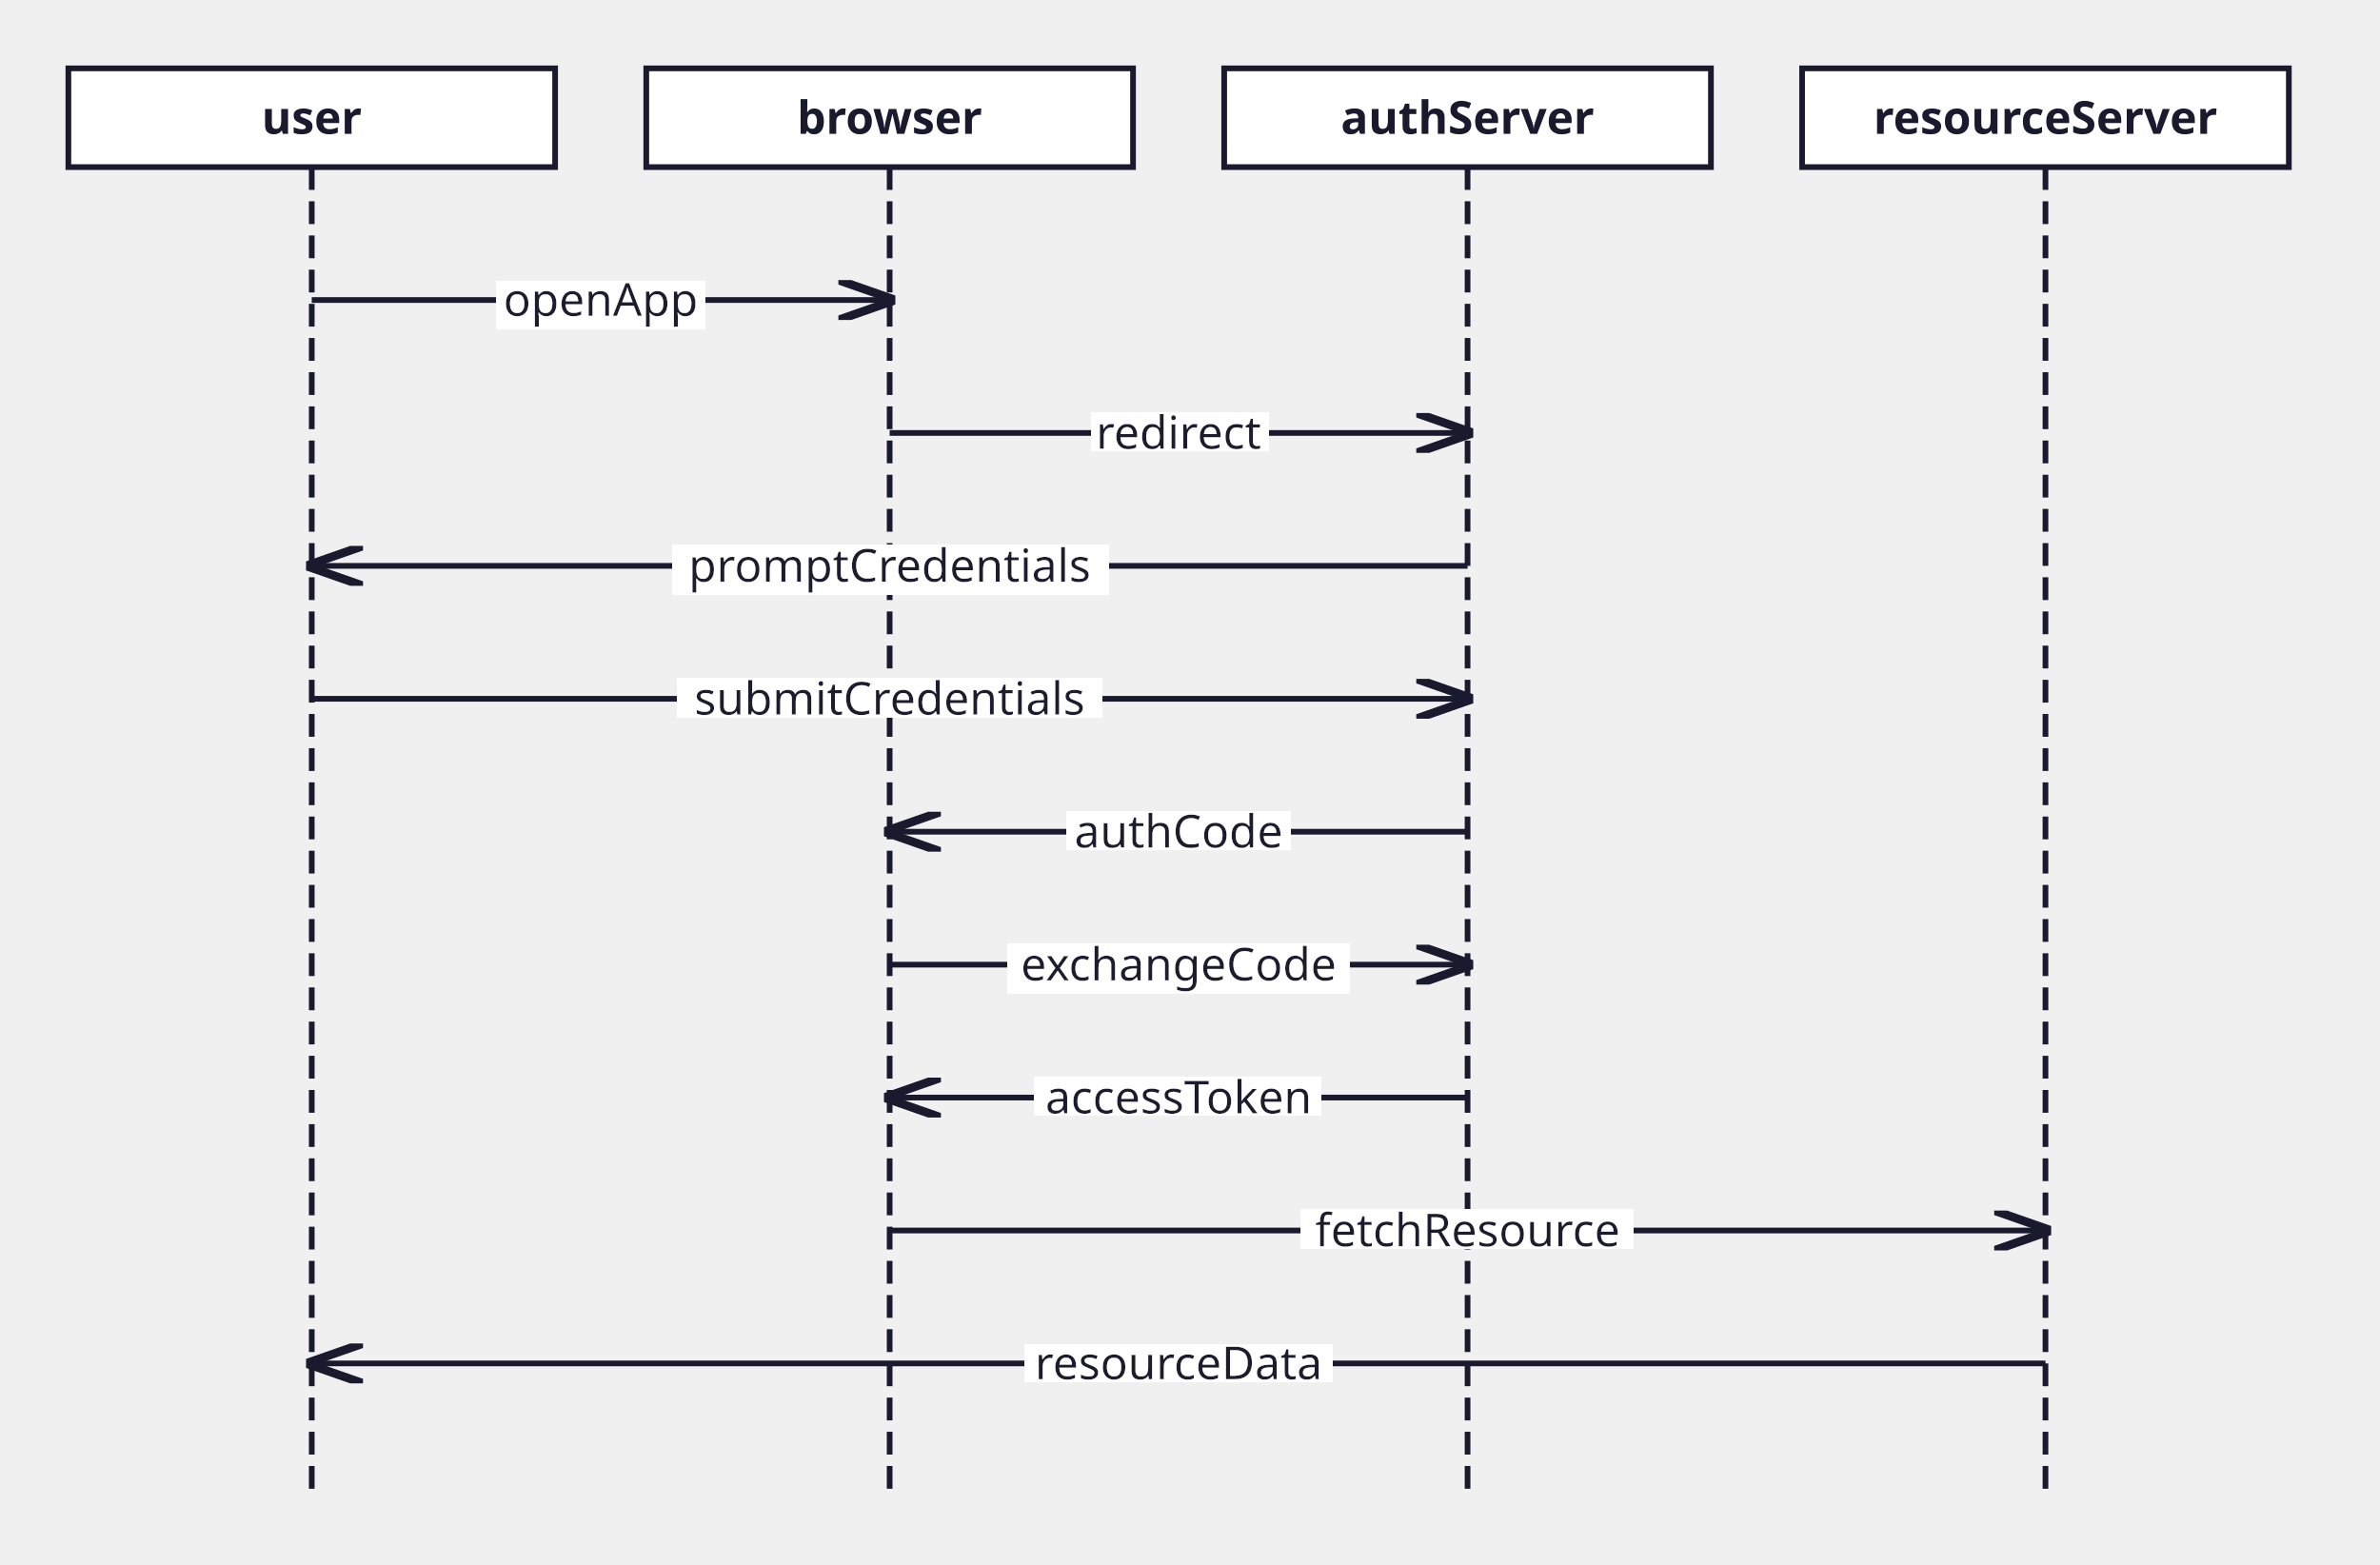
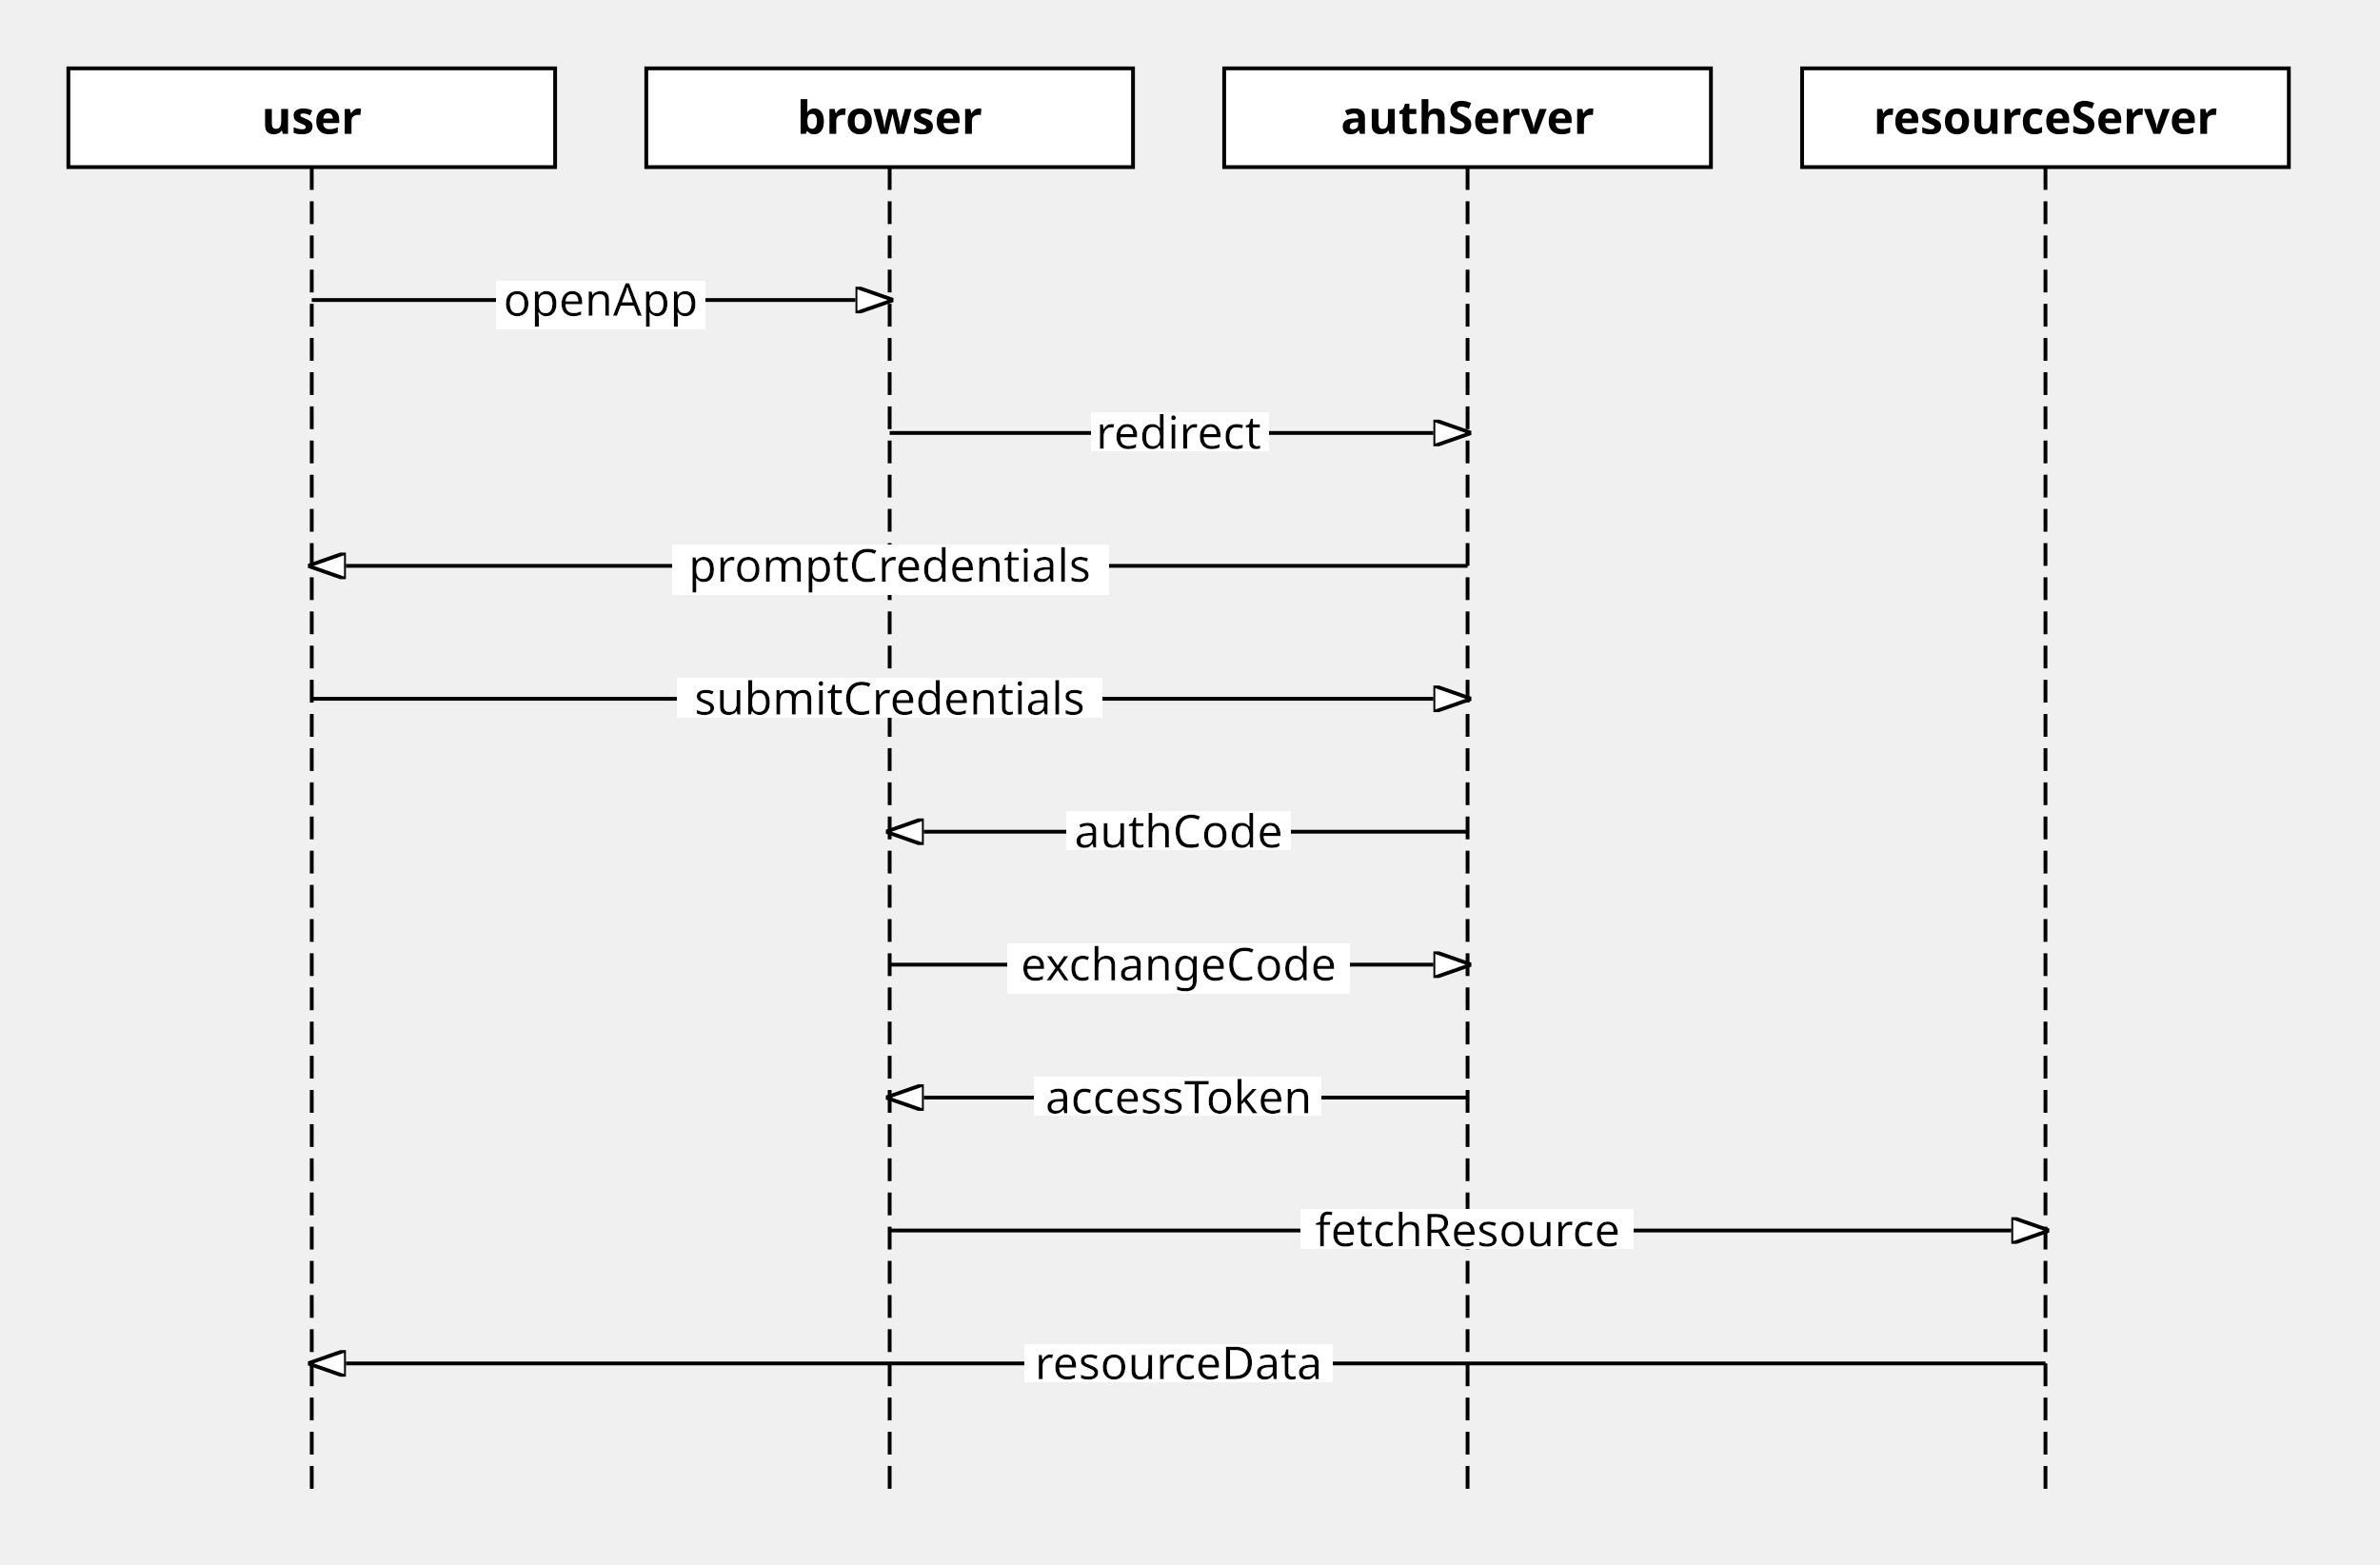
<svg xmlns="http://www.w3.org/2000/svg" width="626.64" height="412.00" viewBox="0 0 626.64 412.00">
  <defs>
    <marker id="line-end-open-chevron" markerWidth="10" markerHeight="7" refX="9" refY="3.5" orient="auto">
-       <polyline points="0 0, 10 3.5, 0 7" fill="none" stroke="#1A1A2E" stroke-width="1.50" />
+       <polyline points="0 0, 10 3.5, 0 7" fill="none" stroke="#000000" stroke-width="1.00" />
    </marker>
    <marker id="line-end-hollow-triangle" markerWidth="10" markerHeight="7" refX="9" refY="3.5" orient="auto">
-       <polygon points="0 0, 10 3.5, 0 7" fill="#FFFFFF" stroke="#1A1A2E" stroke-width="1.50" />
+       <polygon points="0 0, 10 3.5, 0 7" fill="#FFFFFF" stroke="#000000" stroke-width="1.00" />
    </marker>
    <marker id="line-end-filled-arrow" markerWidth="10" markerHeight="7" refX="9" refY="3.5" orient="auto">
-       <polygon points="0 0, 10 3.5, 0 7" fill="#1A1A2E" stroke="#1A1A2E" stroke-width="1.50" />
+       <polygon points="0 0, 10 3.5, 0 7" fill="#000000" stroke="#000000" stroke-width="1.00" />
    </marker>
    <marker id="line-end-hollow-triangle-crossbar" markerWidth="10" markerHeight="7" refX="9" refY="3.5" orient="auto">
-       <polygon points="0 0, 10 3.5, 0 7" fill="#FFFFFF" stroke="#1A1A2E" stroke-width="1.50" />
-       <line x1="7" y1="0" x2="7" y2="7" stroke="#1A1A2E" stroke-width="1.50" />
+       <polygon points="0 0, 10 3.5, 0 7" fill="#FFFFFF" stroke="#000000" stroke-width="1.00" />
+       <line x1="7" y1="0" x2="7" y2="7" stroke="#000000" stroke-width="1.00" />
    </marker>
    <marker id="line-end-hollow-diamond" markerWidth="14" markerHeight="8" refX="13" refY="4" orient="auto">
-       <polygon points="1 4, 7 0, 13 4, 7 8" fill="#FFFFFF" stroke="#1A1A2E" stroke-width="1.50" />
+       <polygon points="1 4, 7 0, 13 4, 7 8" fill="#FFFFFF" stroke="#000000" stroke-width="1.00" />
    </marker>
    <marker id="line-end-filled-diamond" markerWidth="14" markerHeight="8" refX="13" refY="4" orient="auto">
-       <polygon points="1 4, 7 0, 13 4, 7 8" fill="#1A1A2E" stroke="#1A1A2E" stroke-width="1.50" />
+       <polygon points="1 4, 7 0, 13 4, 7 8" fill="#000000" stroke="#000000" stroke-width="1.00" />
    </marker>
    <marker id="line-end-circle" markerWidth="10" markerHeight="10" refX="9" refY="5" orient="auto">
-       <circle cx="5" cy="5" r="4" fill="#FFFFFF" stroke="#1A1A2E" stroke-width="1.50" />
+       <circle cx="5" cy="5" r="4" fill="#FFFFFF" stroke="#000000" stroke-width="1.00" />
    </marker>
    <marker id="line-end-bar" markerWidth="4" markerHeight="12" refX="2" refY="6" orient="auto">
-       <line x1="2" y1="0" x2="2" y2="12" stroke="#1A1A2E" stroke-width="1.50" />
+       <line x1="2" y1="0" x2="2" y2="12" stroke="#000000" stroke-width="1.00" />
    </marker>
    <filter id="label-bg" x="-0.05" y="-0.05" width="1.1" height="1.1">
      <feFlood flood-color="#FFFFFF" />
      <feComposite in="SourceGraphic" operator="over" />
    </filter>
  </defs>
-   <rect x="18.00" y="18.00" width="128.16" height="26.00" fill="#FFFFFF" stroke="#1A1A2E" stroke-width="1.50" />
-   <text x="82.08" y="31.00" font-family="Noto Sans, sans-serif" font-size="12.00" font-weight="bold" fill="#1A1A2E" text-anchor="middle" dominant-baseline="middle">user</text>
-   <line x1="82.08" y1="44.00" x2="82.08" y2="394.00" stroke="#1A1A2E" stroke-width="1.50" stroke-dasharray="6 3" />
-   <rect x="170.16" y="18.00" width="128.16" height="26.00" fill="#FFFFFF" stroke="#1A1A2E" stroke-width="1.50" />
-   <text x="234.24" y="31.00" font-family="Noto Sans, sans-serif" font-size="12.00" font-weight="bold" fill="#1A1A2E" text-anchor="middle" dominant-baseline="middle">browser</text>
-   <line x1="234.24" y1="44.00" x2="234.24" y2="394.00" stroke="#1A1A2E" stroke-width="1.50" stroke-dasharray="6 3" />
-   <rect x="322.32" y="18.00" width="128.16" height="26.00" fill="#FFFFFF" stroke="#1A1A2E" stroke-width="1.50" />
-   <text x="386.40" y="31.00" font-family="Noto Sans, sans-serif" font-size="12.00" font-weight="bold" fill="#1A1A2E" text-anchor="middle" dominant-baseline="middle">authServer</text>
-   <line x1="386.40" y1="44.00" x2="386.40" y2="394.00" stroke="#1A1A2E" stroke-width="1.50" stroke-dasharray="6 3" />
-   <rect x="474.48" y="18.00" width="128.16" height="26.00" fill="#FFFFFF" stroke="#1A1A2E" stroke-width="1.50" />
-   <text x="538.56" y="31.00" font-family="Noto Sans, sans-serif" font-size="12.00" font-weight="bold" fill="#1A1A2E" text-anchor="middle" dominant-baseline="middle">resourceServer</text>
-   <line x1="538.56" y1="44.00" x2="538.56" y2="394.00" stroke="#1A1A2E" stroke-width="1.50" stroke-dasharray="6 3" />
-   <path d="M 82.08 79.00 L 234.24 79.00" fill="none" stroke="#1A1A2E" stroke-width="1.50" marker-end="url(#line-end-open-chevron)" />
-   <path d="M 234.24 114.00 L 386.40 114.00" fill="none" stroke="#1A1A2E" stroke-width="1.50" marker-end="url(#line-end-open-chevron)" />
-   <path d="M 386.40 149.00 L 82.08 149.00" fill="none" stroke="#1A1A2E" stroke-width="1.50" marker-end="url(#line-end-open-chevron)" />
-   <path d="M 82.08 184.00 L 386.40 184.00" fill="none" stroke="#1A1A2E" stroke-width="1.50" marker-end="url(#line-end-open-chevron)" />
-   <path d="M 386.40 219.00 L 234.24 219.00" fill="none" stroke="#1A1A2E" stroke-width="1.50" marker-end="url(#line-end-open-chevron)" />
-   <path d="M 234.24 254.00 L 386.40 254.00" fill="none" stroke="#1A1A2E" stroke-width="1.50" marker-end="url(#line-end-open-chevron)" />
-   <path d="M 386.40 289.00 L 234.24 289.00" fill="none" stroke="#1A1A2E" stroke-width="1.50" marker-end="url(#line-end-open-chevron)" />
-   <path d="M 234.24 324.00 L 538.56 324.00" fill="none" stroke="#1A1A2E" stroke-width="1.50" marker-end="url(#line-end-open-chevron)" />
-   <path d="M 538.56 359.00 L 82.08 359.00" fill="none" stroke="#1A1A2E" stroke-width="1.50" marker-end="url(#line-end-open-chevron)" />
-   <text x="158.16" y="79.00" font-family="Noto Sans, sans-serif" font-size="12.00" fill="#1A1A2E" text-anchor="middle" dominant-baseline="middle" filter="url(#label-bg)">openApp</text>
-   <text x="310.32" y="114.00" font-family="Noto Sans, sans-serif" font-size="12.00" fill="#1A1A2E" text-anchor="middle" dominant-baseline="middle" filter="url(#label-bg)">redirect</text>
-   <text x="234.24" y="149.00" font-family="Noto Sans, sans-serif" font-size="12.00" fill="#1A1A2E" text-anchor="middle" dominant-baseline="middle" filter="url(#label-bg)">promptCredentials</text>
-   <text x="234.24" y="184.00" font-family="Noto Sans, sans-serif" font-size="12.00" fill="#1A1A2E" text-anchor="middle" dominant-baseline="middle" filter="url(#label-bg)">submitCredentials</text>
-   <text x="310.32" y="219.00" font-family="Noto Sans, sans-serif" font-size="12.00" fill="#1A1A2E" text-anchor="middle" dominant-baseline="middle" filter="url(#label-bg)">authCode</text>
-   <text x="310.32" y="254.00" font-family="Noto Sans, sans-serif" font-size="12.00" fill="#1A1A2E" text-anchor="middle" dominant-baseline="middle" filter="url(#label-bg)">exchangeCode</text>
-   <text x="310.32" y="289.00" font-family="Noto Sans, sans-serif" font-size="12.00" fill="#1A1A2E" text-anchor="middle" dominant-baseline="middle" filter="url(#label-bg)">accessToken</text>
-   <text x="386.40" y="324.00" font-family="Noto Sans, sans-serif" font-size="12.00" fill="#1A1A2E" text-anchor="middle" dominant-baseline="middle" filter="url(#label-bg)">fetchResource</text>
-   <text x="310.32" y="359.00" font-family="Noto Sans, sans-serif" font-size="12.00" fill="#1A1A2E" text-anchor="middle" dominant-baseline="middle" filter="url(#label-bg)">resourceData</text>
+   <rect x="18.00" y="18.00" width="128.16" height="26.00" fill="#FFFFFF" stroke="#000000" stroke-width="1.00" />
+   <text x="82.08" y="31.00" font-family="Noto Sans, sans-serif" font-size="12.00" font-weight="bold" fill="#000000" text-anchor="middle" dominant-baseline="middle">user</text>
+   <line x1="82.08" y1="44.00" x2="82.08" y2="394.00" stroke="#000000" stroke-width="1.00" stroke-dasharray="6 3" />
+   <rect x="170.16" y="18.00" width="128.16" height="26.00" fill="#FFFFFF" stroke="#000000" stroke-width="1.00" />
+   <text x="234.24" y="31.00" font-family="Noto Sans, sans-serif" font-size="12.00" font-weight="bold" fill="#000000" text-anchor="middle" dominant-baseline="middle">browser</text>
+   <line x1="234.24" y1="44.00" x2="234.24" y2="394.00" stroke="#000000" stroke-width="1.00" stroke-dasharray="6 3" />
+   <rect x="322.32" y="18.00" width="128.16" height="26.00" fill="#FFFFFF" stroke="#000000" stroke-width="1.00" />
+   <text x="386.40" y="31.00" font-family="Noto Sans, sans-serif" font-size="12.00" font-weight="bold" fill="#000000" text-anchor="middle" dominant-baseline="middle">authServer</text>
+   <line x1="386.40" y1="44.00" x2="386.40" y2="394.00" stroke="#000000" stroke-width="1.00" stroke-dasharray="6 3" />
+   <rect x="474.48" y="18.00" width="128.16" height="26.00" fill="#FFFFFF" stroke="#000000" stroke-width="1.00" />
+   <text x="538.56" y="31.00" font-family="Noto Sans, sans-serif" font-size="12.00" font-weight="bold" fill="#000000" text-anchor="middle" dominant-baseline="middle">resourceServer</text>
+   <line x1="538.56" y1="44.00" x2="538.56" y2="394.00" stroke="#000000" stroke-width="1.00" stroke-dasharray="6 3" />
+   <path d="M 82.08 79.00 L 234.24 79.00" fill="none" stroke="#000000" stroke-width="1.00" marker-end="url(#line-end-hollow-triangle)" />
+   <path d="M 234.24 114.00 L 386.40 114.00" fill="none" stroke="#000000" stroke-width="1.00" marker-end="url(#line-end-hollow-triangle)" />
+   <path d="M 386.40 149.00 L 82.08 149.00" fill="none" stroke="#000000" stroke-width="1.00" marker-end="url(#line-end-hollow-triangle)" />
+   <path d="M 82.08 184.00 L 386.40 184.00" fill="none" stroke="#000000" stroke-width="1.00" marker-end="url(#line-end-hollow-triangle)" />
+   <path d="M 386.40 219.00 L 234.24 219.00" fill="none" stroke="#000000" stroke-width="1.00" marker-end="url(#line-end-hollow-triangle)" />
+   <path d="M 234.24 254.00 L 386.40 254.00" fill="none" stroke="#000000" stroke-width="1.00" marker-end="url(#line-end-hollow-triangle)" />
+   <path d="M 386.40 289.00 L 234.24 289.00" fill="none" stroke="#000000" stroke-width="1.00" marker-end="url(#line-end-hollow-triangle)" />
+   <path d="M 234.24 324.00 L 538.56 324.00" fill="none" stroke="#000000" stroke-width="1.00" marker-end="url(#line-end-hollow-triangle)" />
+   <path d="M 538.56 359.00 L 82.08 359.00" fill="none" stroke="#000000" stroke-width="1.00" marker-end="url(#line-end-hollow-triangle)" />
+   <text x="158.16" y="79.00" font-family="Noto Sans, sans-serif" font-size="12.00" fill="#000000" text-anchor="middle" dominant-baseline="middle" filter="url(#label-bg)">openApp</text>
+   <text x="310.32" y="114.00" font-family="Noto Sans, sans-serif" font-size="12.00" fill="#000000" text-anchor="middle" dominant-baseline="middle" filter="url(#label-bg)">redirect</text>
+   <text x="234.24" y="149.00" font-family="Noto Sans, sans-serif" font-size="12.00" fill="#000000" text-anchor="middle" dominant-baseline="middle" filter="url(#label-bg)">promptCredentials</text>
+   <text x="234.24" y="184.00" font-family="Noto Sans, sans-serif" font-size="12.00" fill="#000000" text-anchor="middle" dominant-baseline="middle" filter="url(#label-bg)">submitCredentials</text>
+   <text x="310.32" y="219.00" font-family="Noto Sans, sans-serif" font-size="12.00" fill="#000000" text-anchor="middle" dominant-baseline="middle" filter="url(#label-bg)">authCode</text>
+   <text x="310.32" y="254.00" font-family="Noto Sans, sans-serif" font-size="12.00" fill="#000000" text-anchor="middle" dominant-baseline="middle" filter="url(#label-bg)">exchangeCode</text>
+   <text x="310.32" y="289.00" font-family="Noto Sans, sans-serif" font-size="12.00" fill="#000000" text-anchor="middle" dominant-baseline="middle" filter="url(#label-bg)">accessToken</text>
+   <text x="386.40" y="324.00" font-family="Noto Sans, sans-serif" font-size="12.00" fill="#000000" text-anchor="middle" dominant-baseline="middle" filter="url(#label-bg)">fetchResource</text>
+   <text x="310.32" y="359.00" font-family="Noto Sans, sans-serif" font-size="12.00" fill="#000000" text-anchor="middle" dominant-baseline="middle" filter="url(#label-bg)">resourceData</text>
</svg>
